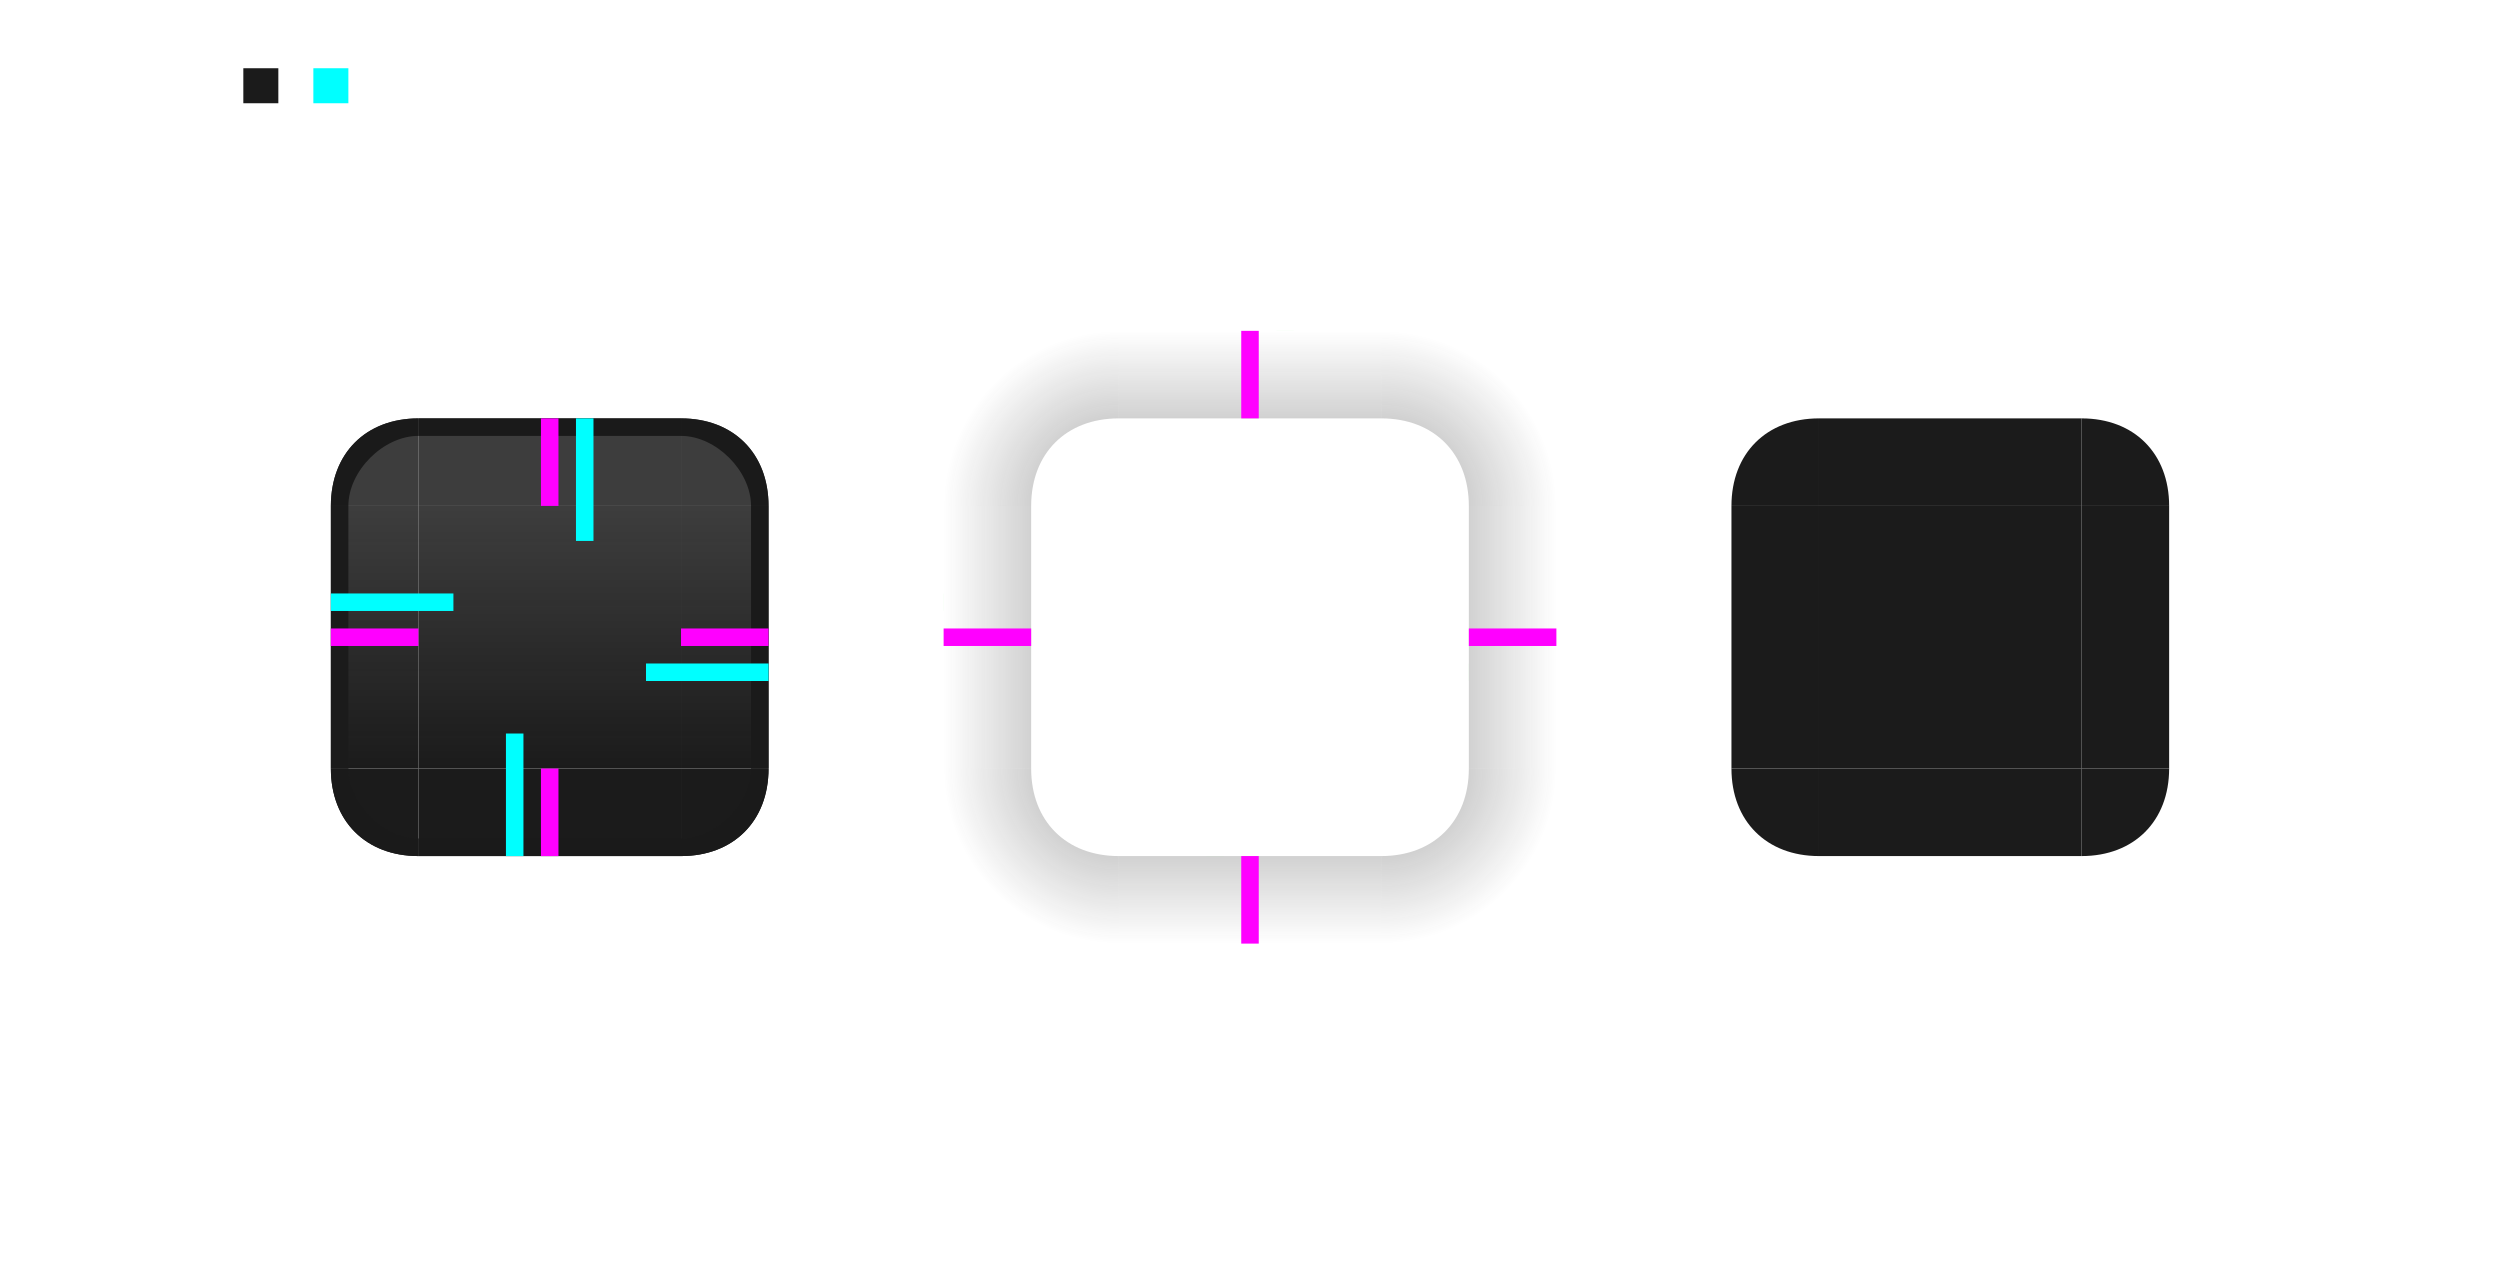
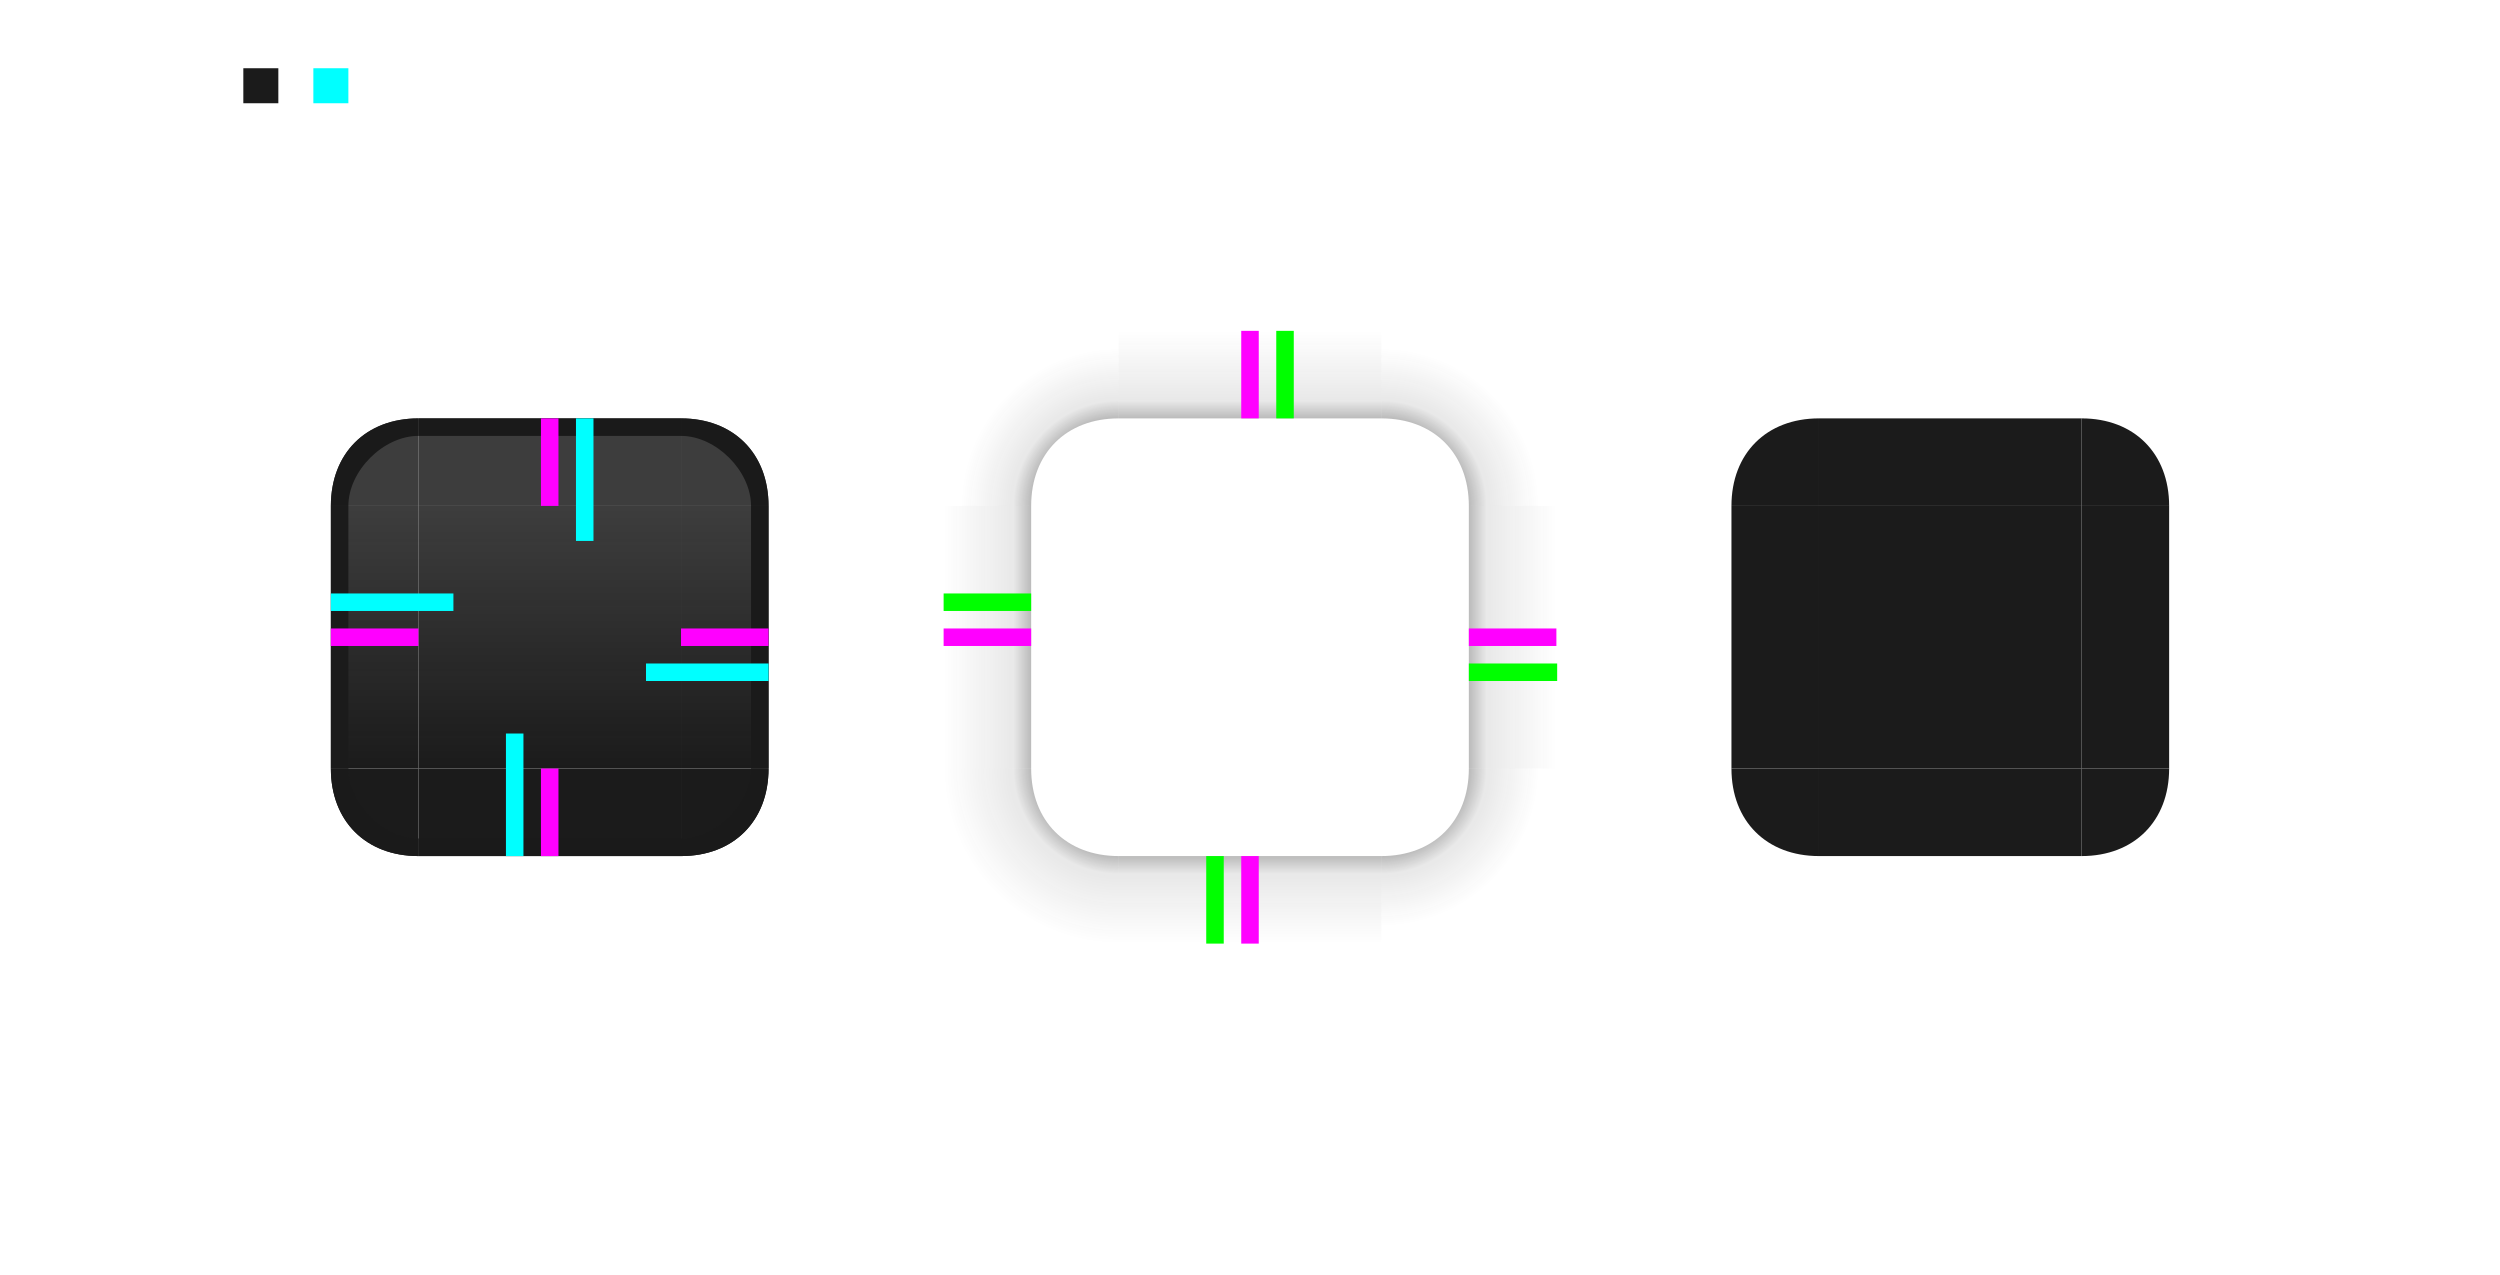
- <svg xmlns="http://www.w3.org/2000/svg" xmlns:xlink="http://www.w3.org/1999/xlink" width="37.781mm" height="19.26mm" viewBox="0 0 142.795 72.795" version="1.1" id="svg4399">
+ <svg xmlns="http://www.w3.org/2000/svg" xmlns:ns1="http://www.openswatchbook.org/uri/2009/osb" xmlns:xlink="http://www.w3.org/1999/xlink" width="37.781mm" height="19.26mm" viewBox="0 0 142.795 72.795" version="1.1" id="svg4399">
  <defs id="defs4393">
+     <linearGradient id="linearGradient2986" ns1:paint="solid">
+       <stop style="stop-color:#1a1a1a;stop-opacity:1;" offset="0" id="stop2984" />
+     </linearGradient>
+     <linearGradient id="linearGradient988">
+       <stop style="stop-color:#1b1b1b;stop-opacity:1" offset="0" id="stop982" />
+       <stop style="stop-color:#1a1a1a;stop-opacity:0.3" offset="0.5" id="stop992" />
+       <stop style="stop-color:#1a1a1a;stop-opacity:0.1" offset="0.6" id="stop990" />
+       <stop style="stop-color:#1a1a1a;stop-opacity:0" offset="0.9" id="stop984" />
+       <stop style="stop-color:#1a1a1a;stop-opacity:0" offset="1" id="stop986" />
+     </linearGradient>
+     <linearGradient id="linearGradient976">
+       <stop style="stop-color:#1b1b1b;stop-opacity:1" offset="0" id="stop970" />
+       <stop style="stop-color:#1a1a1a;stop-opacity:0.3" offset="0.5" id="stop980" />
+       <stop style="stop-color:#1a1a1a;stop-opacity:0.1" offset="0.6" id="stop1383" />
+       <stop style="stop-color:#1a1a1a;stop-opacity:0" offset="1" id="stop974" />
+     </linearGradient>
+     <linearGradient id="linearGradient960">
+       <stop style="stop-color:#1b1b1b;stop-opacity:1" offset="0" id="stop954" />
+       <stop style="stop-color:#1a1a1a;stop-opacity:0.3" offset="0.5" id="stop964" />
+       <stop style="stop-color:#1a1a1a;stop-opacity:0.1" offset="0.6" id="stop956" />
+       <stop style="stop-color:#1a1a1a;stop-opacity:0" offset="0.9" id="stop962" />
+       <stop style="stop-color:#1a1a1a;stop-opacity:0" offset="1" id="stop958" />
+     </linearGradient>
    <linearGradient id="linearGradient5443">
      <stop style="stop-color:#1b1b1b;stop-opacity:1;" offset="0" id="stop5439" />
      <stop style="stop-color:#1b1b1b;stop-opacity:0.85" offset="1" id="stop5441" />
    </linearGradient>
    <linearGradient id="linearGradient5435">
      <stop style="stop-color:#1b1b1b;stop-opacity:1;" offset="0" id="stop5431" />
      <stop style="stop-color:#1b1b1b;stop-opacity:0.85" offset="1" id="stop5433" />
    </linearGradient>
    <linearGradient id="linearGradient5427">
      <stop style="stop-color:#1b1b1b;stop-opacity:1;" offset="0" id="stop5423" />
      <stop style="stop-color:#1b1b1b;stop-opacity:0.85" offset="1" id="stop5425" />
    </linearGradient>
    <linearGradient id="linearGradient5353">
      <stop style="stop-color:#1a1a1a;stop-opacity:0" offset="0" id="stop5349" />
-       <stop style="stop-color:#1b1b1b;stop-opacity:0.2" offset="1" id="stop5351" />
+       <stop style="stop-color:#1a1a1a;stop-opacity:0.098;" offset="0.8" id="stop968" />
+       <stop style="stop-color:#1b1b1b;stop-opacity:0.3" offset="1" id="stop5351" />
    </linearGradient>
    <linearGradient id="linearGradient5347">
      <stop style="stop-color:#1a1a1a;stop-opacity:0" offset="0" id="stop5343" />
-       <stop style="stop-color:#1b1b1b;stop-opacity:0.2" offset="1" id="stop5345" />
-     </linearGradient>
-     <linearGradient id="linearGradient5341">
-       <stop style="stop-color:#1a1a1a;stop-opacity:0" offset="0" id="stop5337" />
-       <stop style="stop-color:#1b1b1b;stop-opacity:0.2" offset="1" id="stop5339" />
+       <stop style="stop-color:#1a1a1a;stop-opacity:0.098;" offset="0.8" id="stop966" />
+       <stop style="stop-color:#1b1b1b;stop-opacity:0.3" offset="1" id="stop5345" />
    </linearGradient>
    <linearGradient id="linearGradient5325">
      <stop style="stop-color:#1b1b1b;stop-opacity:1" offset="0" id="stop5321" />
-       <stop style="stop-color:#1a1a1a;stop-opacity:0.206" offset="0.495" id="stop5355" />
+       <stop style="stop-color:#1a1a1a;stop-opacity:0.3" offset="0.5" id="stop996" />
+       <stop style="stop-color:#1a1a1a;stop-opacity:0.1" offset="0.6" id="stop994" />
+       <stop style="stop-color:#1a1a1a;stop-opacity:0" offset="0.9" id="stop5355" />
      <stop style="stop-color:#1a1a1a;stop-opacity:0" offset="1" id="stop5323" />
    </linearGradient>
    <linearGradient id="linearGradient5251">
      <stop style="stop-color:#1a1a1a;stop-opacity:0" offset="0" id="stop5247" />
-       <stop style="stop-color:#1b1b1a;stop-opacity:0.2" offset="1" id="stop5249" />
+       <stop style="stop-color:#1a1a1a;stop-opacity:0.1" offset="0.8" id="stop952" />
+       <stop style="stop-color:#1b1b1a;stop-opacity:0.3" offset="1" id="stop5249" />
    </linearGradient>
    <linearGradient xlink:href="#linearGradient5353" id="linearGradient5255" x1="255" y1="602.5" x2="260" y2="602.5" gradientUnits="userSpaceOnUse" />
-     <linearGradient xlink:href="#linearGradient5341" id="linearGradient5255-5" x1="255" y1="602.5" x2="260" y2="602.5" gradientUnits="userSpaceOnUse" gradientTransform="translate(-545,-1205)" />
+     <linearGradient xlink:href="#linearGradient5347" id="linearGradient5255-5" x1="255" y1="603" x2="260" y2="603" gradientUnits="userSpaceOnUse" gradientTransform="translate(-545,-1205)" />
    <linearGradient xlink:href="#linearGradient5347" id="linearGradient5255-9" x1="255" y1="602.5" x2="260" y2="602.5" gradientUnits="userSpaceOnUse" gradientTransform="translate(330,-875)" />
    <linearGradient xlink:href="#linearGradient5251" id="linearGradient5255-7" x1="255" y1="602.5" x2="260" y2="602.5" gradientUnits="userSpaceOnUse" gradientTransform="translate(-875,-330)" />
-     <radialGradient xlink:href="#linearGradient5325" id="radialGradient5327" cx="265" cy="610" fx="265" fy="610" r="5" gradientUnits="userSpaceOnUse" gradientTransform="matrix(-2,0,0,-2,795,1830)" />
-     <radialGradient xlink:href="#linearGradient5325" id="radialGradient5327-1" cx="265" cy="610" fx="265" fy="610" r="5" gradientUnits="userSpaceOnUse" gradientTransform="matrix(0,2,-2,0,1500,80)" />
-     <radialGradient xlink:href="#linearGradient5325" id="radialGradient5327-6" cx="265" cy="610" fx="265" fy="610" r="5" gradientUnits="userSpaceOnUse" gradientTransform="matrix(2,0,0,2,-250,-625)" />
+     <radialGradient xlink:href="#linearGradient976" id="radialGradient5327" cx="265" cy="610" fx="265" fy="610" r="5" gradientUnits="userSpaceOnUse" gradientTransform="matrix(-2,0,0,-2,795,1830)" />
+     <radialGradient xlink:href="#linearGradient960" id="radialGradient5327-1" cx="265" cy="610" fx="265" fy="610" r="5" gradientUnits="userSpaceOnUse" gradientTransform="matrix(0,2,-2,0,1500,80)" />
+     <radialGradient xlink:href="#linearGradient988" id="radialGradient5327-6" cx="265" cy="610" fx="265" fy="610" r="5" gradientUnits="userSpaceOnUse" gradientTransform="matrix(2,0,0,2,-250,-625)" />
    <radialGradient xlink:href="#linearGradient5325" id="radialGradient5327-0" cx="265" cy="610" fx="265" fy="610" r="5" gradientUnits="userSpaceOnUse" gradientTransform="matrix(0,-2,2,0,-955,1125)" />
    <linearGradient xlink:href="#linearGradient5427" id="linearGradient5429" x1="233" y1="610" x2="233" y2="595" gradientUnits="userSpaceOnUse" />
    <linearGradient xlink:href="#linearGradient5435" id="linearGradient5437" x1="223" y1="610" x2="223" y2="595" gradientUnits="userSpaceOnUse" />
    <linearGradient xlink:href="#linearGradient5443" id="linearGradient5445" x1="242" y1="610" x2="242" y2="595" gradientUnits="userSpaceOnUse" />
  </defs>
  <g id="layer1" transform="translate(-201.1024,-566.1024)">
    <rect style="fill:url(#linearGradient5429);fill-opacity:1;stroke-opacity:0" id="center" width="15" height="15" x="225" y="595" />
    <g id="left">
      <rect style="fill:url(#linearGradient5437);fill-opacity:1;stroke-opacity:0" id="rect4988" width="5" height="15" x="220" y="595" />
      <path style="fill:#1b1b1b;fill-opacity:1;stroke:none;stroke-width:1px;stroke-linecap:butt;stroke-linejoin:miter;stroke-opacity:1" d="m 220,595 v 15 h 1 v -15 z" id="path4994" />
    </g>
    <g id="right">
      <rect style="fill:url(#linearGradient5445);fill-opacity:1;stroke-opacity:0" id="rect4984" width="5" height="15" x="240" y="595" />
      <path style="fill:#1a1a1a;stroke:none;stroke-width:1px;stroke-linecap:butt;stroke-linejoin:miter;stroke-opacity:1" d="m 244,595 v 15 h 1 v -15 z" id="path4996" />
    </g>
    <g id="top">
      <rect style="fill:#1b1b1b;fill-opacity:0.85;stroke-opacity:0" id="rect4986" width="15" height="5" x="225" y="590" />
      <path style="fill:#1a1a1a;stroke:none;stroke-width:1px;stroke-linecap:butt;stroke-linejoin:miter;stroke-opacity:1" d="m 225,590 h 15 v 1 h -15 z" id="path4998" />
    </g>
    <g id="bottom">
      <rect style="fill:#1b1b1b;fill-opacity:1;stroke-opacity:0" id="rect4990" width="15" height="5" x="225" y="610" />
      <path style="fill:#1a1a1a;stroke:none;stroke-width:1px;stroke-linecap:butt;stroke-linejoin:miter;stroke-opacity:1" d="m 225,615 h 15 v -1 h -15 z" id="path5000" />
    </g>
    <g id="topleft">
      <path style="fill:#1b1b1b;fill-opacity:0.85;stroke:none;stroke-width:1px;stroke-linecap:butt;stroke-linejoin:miter;stroke-opacity:1" d="m 225,590 c -3,0 -5,2 -5,5 h 5 z" id="path5002" />
      <path style="fill:#1a1a1a;stroke:none;stroke-width:1px;stroke-linecap:butt;stroke-linejoin:miter;stroke-opacity:1" d="m 220,595 c 0,-3 2,-5 5,-5 v 1 c -2,0 -4,2 -4,4 z" id="path5033" />
    </g>
    <g id="topright">
      <path style="fill:#1b1b1b;fill-opacity:0.85;stroke:none;stroke-width:1px;stroke-linecap:butt;stroke-linejoin:miter;stroke-opacity:1" d="m 245,595 c 0,-3 -2,-5 -5,-5 v 5 z" id="path5002-4" />
      <path style="fill:#1a1a1a;stroke:none;stroke-width:1px;stroke-linecap:butt;stroke-linejoin:miter;stroke-opacity:1" d="m 240,590 c 3,0 5,2 5,5 h -1 c 0,-2 -2,-4 -4,-4 z" id="path5033-6" />
    </g>
    <g id="bottomright">
      <path style="fill:#1b1b1b;fill-opacity:1;stroke:none;stroke-width:1px;stroke-linecap:butt;stroke-linejoin:miter;stroke-opacity:1" d="m 240,615 c 3,0 5,-2 5,-5 h -5 z" id="path5002-44" />
      <path style="fill:#1a1a1a;stroke:none;stroke-width:1px;stroke-linecap:butt;stroke-linejoin:miter;stroke-opacity:1" d="m 245,610 c 0,3 -2,5 -5,5 v -1 c 2,0 4,-2 4,-4 z" id="path5033-3" />
    </g>
    <g id="bottomleft">
      <path style="fill:#1b1b1b;fill-opacity:1;stroke:none;stroke-width:1px;stroke-linecap:butt;stroke-linejoin:miter;stroke-opacity:1" d="m 220,610 c 0,3 2,5 5,5 v -5 z" id="path5002-7" />
      <path style="fill:#1a1a1a;stroke:none;stroke-width:1px;stroke-linecap:butt;stroke-linejoin:miter;stroke-opacity:1" d="m 225,615 c -3,0 -5,-2 -5,-5 h 1 c 0,2 2,4 4,4 z" id="path5033-1" />
    </g>
    <rect style="fill:#1b1b1b;fill-opacity:1;stroke-opacity:0" id="mask-center" width="15" height="15" x="305" y="595" />
    <g id="g5092-3" transform="translate(80)">
      <rect style="fill:#1b1b1b;fill-opacity:1;stroke-opacity:0" id="mask-left" width="5" height="15" x="220" y="595" />
    </g>
    <g id="g5076-8" transform="translate(80)">
      <rect style="fill:#1b1b1b;fill-opacity:1;stroke-opacity:0" id="mask-right" width="5" height="15" x="240" y="595" />
    </g>
    <g id="g5068-4" transform="translate(80)">
      <rect style="fill:#1b1b1b;fill-opacity:1;stroke-opacity:0" id="mask-top" width="15" height="5" x="225" y="590" />
    </g>
    <g id="g5084-8" transform="translate(80)">
      <rect style="fill:#1b1b1b;fill-opacity:1;stroke-opacity:0" id="mask-bottom" width="15" height="5" x="225" y="610" />
    </g>
    <g id="g5064-7" transform="translate(80)">
      <path style="fill:#1b1b1b;fill-opacity:1;stroke:none;stroke-width:1px;stroke-linecap:butt;stroke-linejoin:miter;stroke-opacity:1" d="m 225,590 c -3,0 -5,2 -5,5 h 5 z" id="mask-topleft" />
    </g>
    <g id="g5072-3" transform="translate(80)">
      <path style="fill:#1b1b1b;fill-opacity:1;stroke:none;stroke-width:1px;stroke-linecap:butt;stroke-linejoin:miter;stroke-opacity:1" d="m 245,595 c 0,-3 -2,-5 -5,-5 v 5 z" id="mask-topright" />
    </g>
    <g id="g5080-0" transform="translate(80)">
      <path style="fill:#1b1b1b;fill-opacity:1;stroke:none;stroke-width:1px;stroke-linecap:butt;stroke-linejoin:miter;stroke-opacity:1" d="m 240,615 c 3,0 5,-2 5,-5 h -5 z" id="mask-bottomright" />
    </g>
    <g id="g5088-5" transform="translate(80)">
      <path style="fill:#1b1b1b;fill-opacity:1;stroke:none;stroke-width:1px;stroke-linecap:butt;stroke-linejoin:miter;stroke-opacity:1" d="m 220,610 c 0,3 2,5 5,5 v -5 z" id="mask-bottomleft" />
    </g>
    <rect style="fill:#ff00ff;fill-opacity:1;stroke:none;stroke-opacity:0" id="hint-top-margin" width="1" height="5" x="232" y="590" />
    <rect style="fill:#ff00ff;fill-opacity:1;stroke:none;stroke-opacity:0" id="hint-right-margin" width="5" height="1" x="240" y="602" />
    <rect style="fill:#ff00ff;fill-opacity:1;stroke:none;stroke-opacity:0" id="hint-left-margin" width="5" height="1" x="220" y="602" />
    <rect style="fill:#ff00ff;fill-opacity:1;stroke:none;stroke-opacity:0" id="hint-bottom-margin" width="1" height="5" x="232" y="610" />
    <rect style="fill:url(#linearGradient5255);fill-opacity:1;stroke:none;stroke-opacity:0" id="shadow-left" width="5" height="15" x="255" y="595" />
-     <rect style="fill:url(#linearGradient5255-5);fill-opacity:1;stroke:none;stroke-opacity:0" id="shadow-right" width="5" height="15" x="-290" y="-610" transform="scale(-1)" />
+     <rect style="fill:url(#linearGradient5255-5);fill-opacity:1.0;stroke:none;stroke-opacity:0" id="shadow-right" width="5" height="15" x="-290" y="-610" transform="scale(-1)" />
    <rect style="fill:url(#linearGradient5255-9);fill-opacity:1;stroke:none;stroke-opacity:0" id="shadow-top" width="5" height="15" x="585" y="-280" transform="rotate(90)" />
    <rect style="fill:url(#linearGradient5255-7);fill-opacity:1;stroke:none;stroke-opacity:0" id="shadow-bottom" width="5" height="15" x="-620" y="265" transform="rotate(-90)" />
    <path style="fill:url(#radialGradient5327);fill-opacity:1;stroke:none;stroke-width:1px;stroke-linecap:butt;stroke-linejoin:miter;stroke-opacity:1" d="m 260,610 h -5 v 10 h 10 v -5 c -3,0 -5,-2 -5,-5 z" id="shadow-bottomleft" />
-     <path style="fill:url(#radialGradient5327-1);fill-opacity:1;stroke:none;stroke-width:1px;stroke-linecap:butt;stroke-linejoin:miter;stroke-opacity:1" d="m 280,615 v 5 h 10 v -10 h -5 c 0,3 -2,5 -5,5 z" id="shadow-bottomright" />
+     <path style="fill:url(#radialGradient5327-1);fill-opacity:1;stroke:none;stroke-width:1px;stroke-linecap:butt;stroke-linejoin:miter;stroke-opacity:1" d="m 280,615 v 5 h 10 v -10 l -5,-1.3e-4 C 285,613 283,615 280,615 Z" id="shadow-bottomright" />
    <path style="fill:url(#radialGradient5327-6);fill-opacity:1;stroke:none;stroke-width:1px;stroke-linecap:butt;stroke-linejoin:miter;stroke-opacity:1" d="m 285,595 h 5 v -10 h -10 v 5 c 3,0 5,2 5,5 z" id="shadow-topright" />
    <path style="fill:url(#radialGradient5327-0);fill-opacity:1;stroke:none;stroke-width:1px;stroke-linecap:butt;stroke-linejoin:miter;stroke-opacity:1" d="m 265,590 v -5 h -10 v 10 h 5 c 0,-3 2,-5 5,-5 z" id="shadow-topleft" />
    <rect style="opacity:0.206;fill:#ff00ff;fill-opacity:0;stroke:none;stroke-opacity:0" id="rect5411" width="5" height="1" x="255" y="602" />
    <rect style="opacity:1;fill:#ff00ff;fill-opacity:1;stroke:none;stroke-opacity:0" id="shadow-hint-left-margin" width="5" height="1" x="255" y="602" />
    <rect style="opacity:1;fill:#ff00ff;fill-opacity:1;stroke:none;stroke-opacity:0" id="shadow-hint-top-margin" width="1" height="5" x="272" y="585" />
    <rect style="opacity:1;fill:#ff00ff;fill-opacity:1;stroke:none;stroke-opacity:0" id="shadow-hint-right-margin" width="5" height="1" x="285" y="602" />
    <rect style="opacity:1;fill:#ff00ff;fill-opacity:1;stroke:none;stroke-opacity:0" id="shadow-hint-bottom-margin" width="1" height="5" x="272" y="615" />
    <rect style="opacity:1;fill:#1b1b1b;fill-opacity:1;stroke:none;stroke-opacity:0" id="hint-stretch-borders" width="2" height="2" x="215" y="570" />
-     <rect style="opacity:1;fill:#00ff00;fill-opacity:1;stroke:none;stroke-width:0.014;stroke-opacity:0" id="shadow-hint-top-inset" width="1" height="0.001" x="274" y="585" />
-     <rect style="opacity:1;fill:#00ff00;fill-opacity:1;stroke:none;stroke-width:0.014;stroke-opacity:0" id="shadow-hint-right-inset" width="0.001" height="1" x="285" y="604" />
-     <rect style="opacity:1;fill:#00ff00;fill-opacity:1;stroke:none;stroke-width:0.014;stroke-opacity:0" id="shadow-hint-bottom-margin-0" width="1" height="0.001" x="270" y="615" />
-     <rect style="opacity:1;fill:#00ff00;fill-opacity:1;stroke:none;stroke-width:0.014;stroke-opacity:0" id="shadow-hint-left-inset" width="0.001" height="1" x="255" y="600" />
+     <rect style="opacity:1;fill:#00ff00;fill-opacity:1;stroke:none;stroke-width:0.775;stroke-opacity:0" id="shadow-hint-top-inset" width="1" height="5" x="274" y="585" />
+     <rect style="opacity:1;fill:#00ff00;fill-opacity:1;stroke:none;stroke-width:0.639;stroke-opacity:0" id="shadow-hint-right-inset" width="5.045" height="1" x="285" y="604" />
+     <rect style="opacity:1;fill:#00ff00;fill-opacity:1;stroke:none;stroke-width:0.775;stroke-opacity:0" id="shadow-hint-bottom-margin-0" width="1" height="5" x="270" y="615" />
+     <rect style="opacity:1;fill:#00ff00;fill-opacity:1;stroke:none;stroke-width:0.632;stroke-opacity:0" id="shadow-hint-left-inset" width="5" height="1" x="255" y="600" />
    <rect style="fill:#00ffff;fill-opacity:1;stroke:none;stroke-width:1.183;stroke-opacity:0" id="thick-hint-left-margin" width="7" height="1" x="220" y="600" />
    <rect style="fill:#00ffff;fill-opacity:1;stroke:none;stroke-width:1.183;stroke-opacity:0" id="thick-hint-top-margin" width="1" height="7" x="234" y="590" />
    <rect style="fill:#00ffff;fill-opacity:1;stroke:none;stroke-width:1.183;stroke-opacity:0" id="thick-hint-right-margin" width="7" height="1" x="238" y="604" />
    <rect style="fill:#00ffff;fill-opacity:1;stroke:none;stroke-width:1.183;stroke-opacity:0" id="thick-hint-bottom-margin" width="1" height="7" x="230" y="608" />
    <rect style="fill:#00ffff;stroke-opacity:0.3" id="thick-center" width="2" height="2" x="219" y="570" />
  </g>
</svg>
